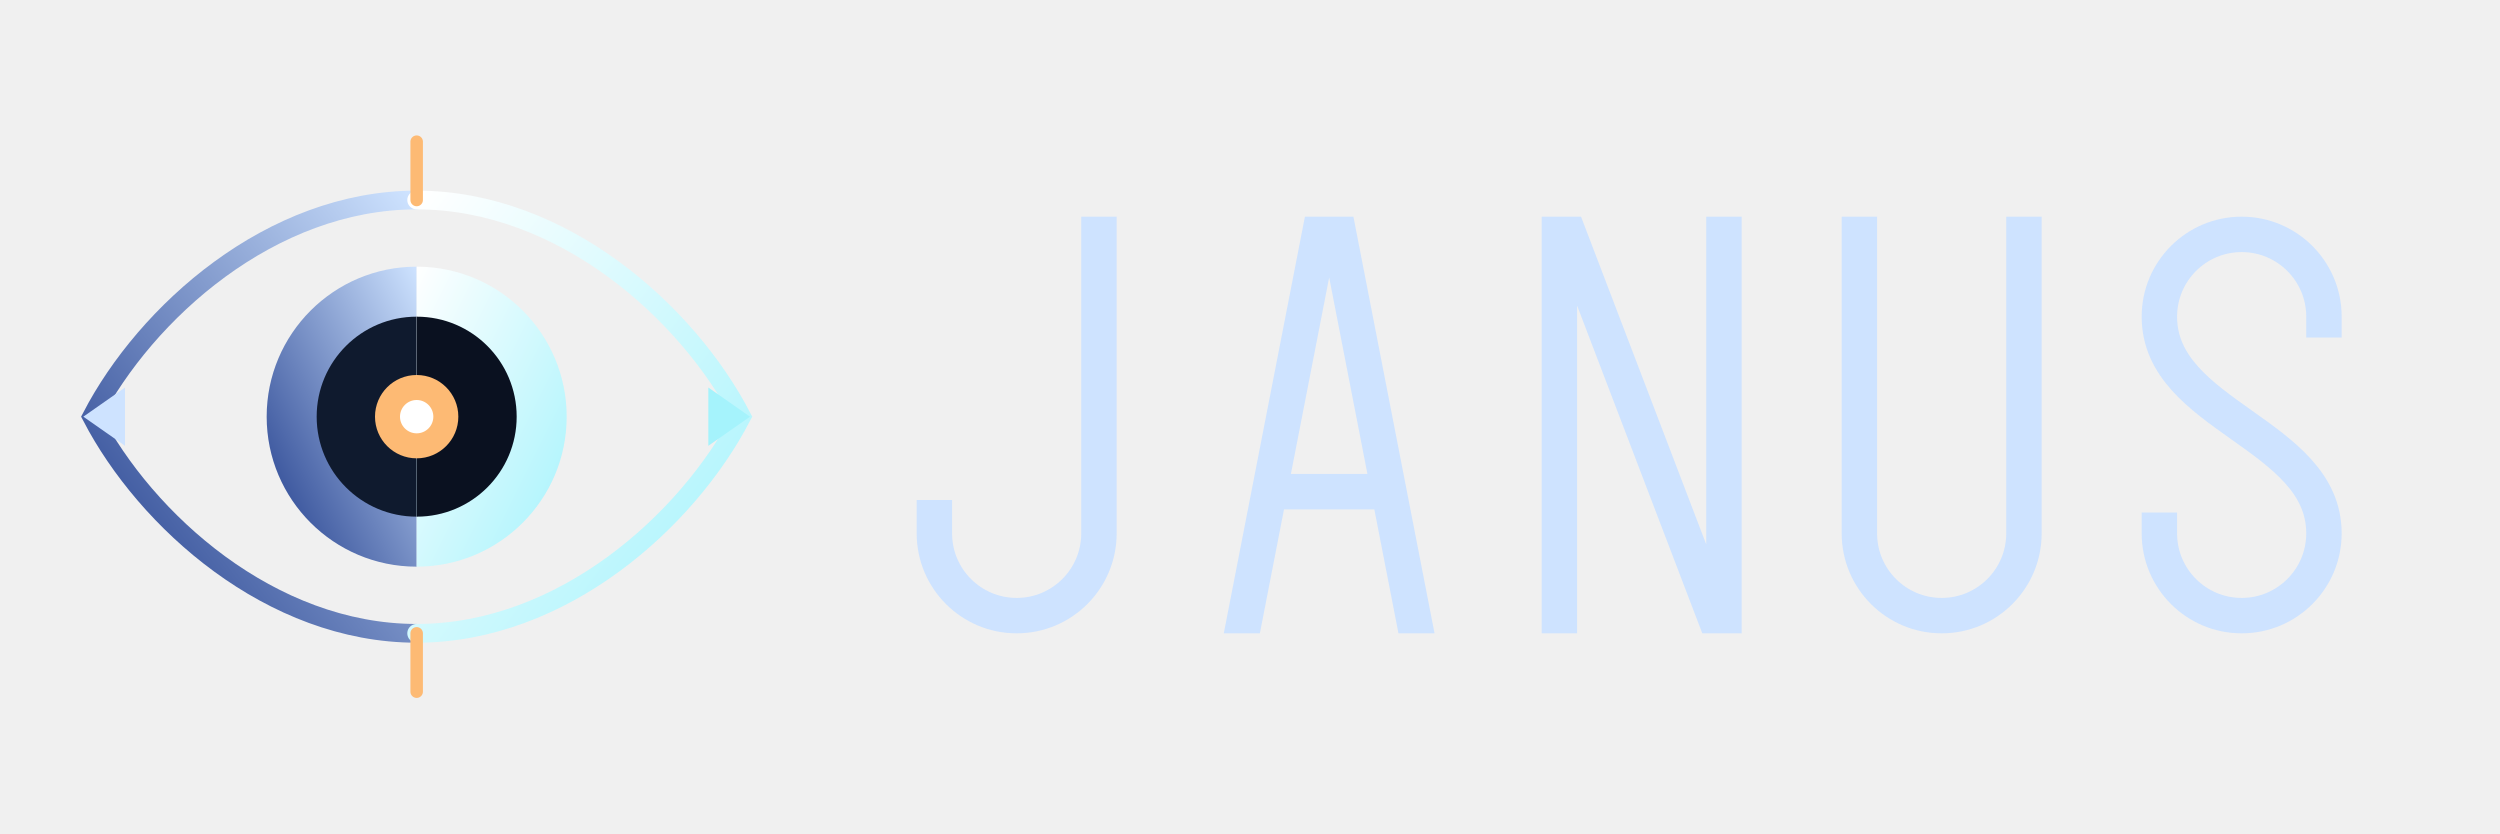
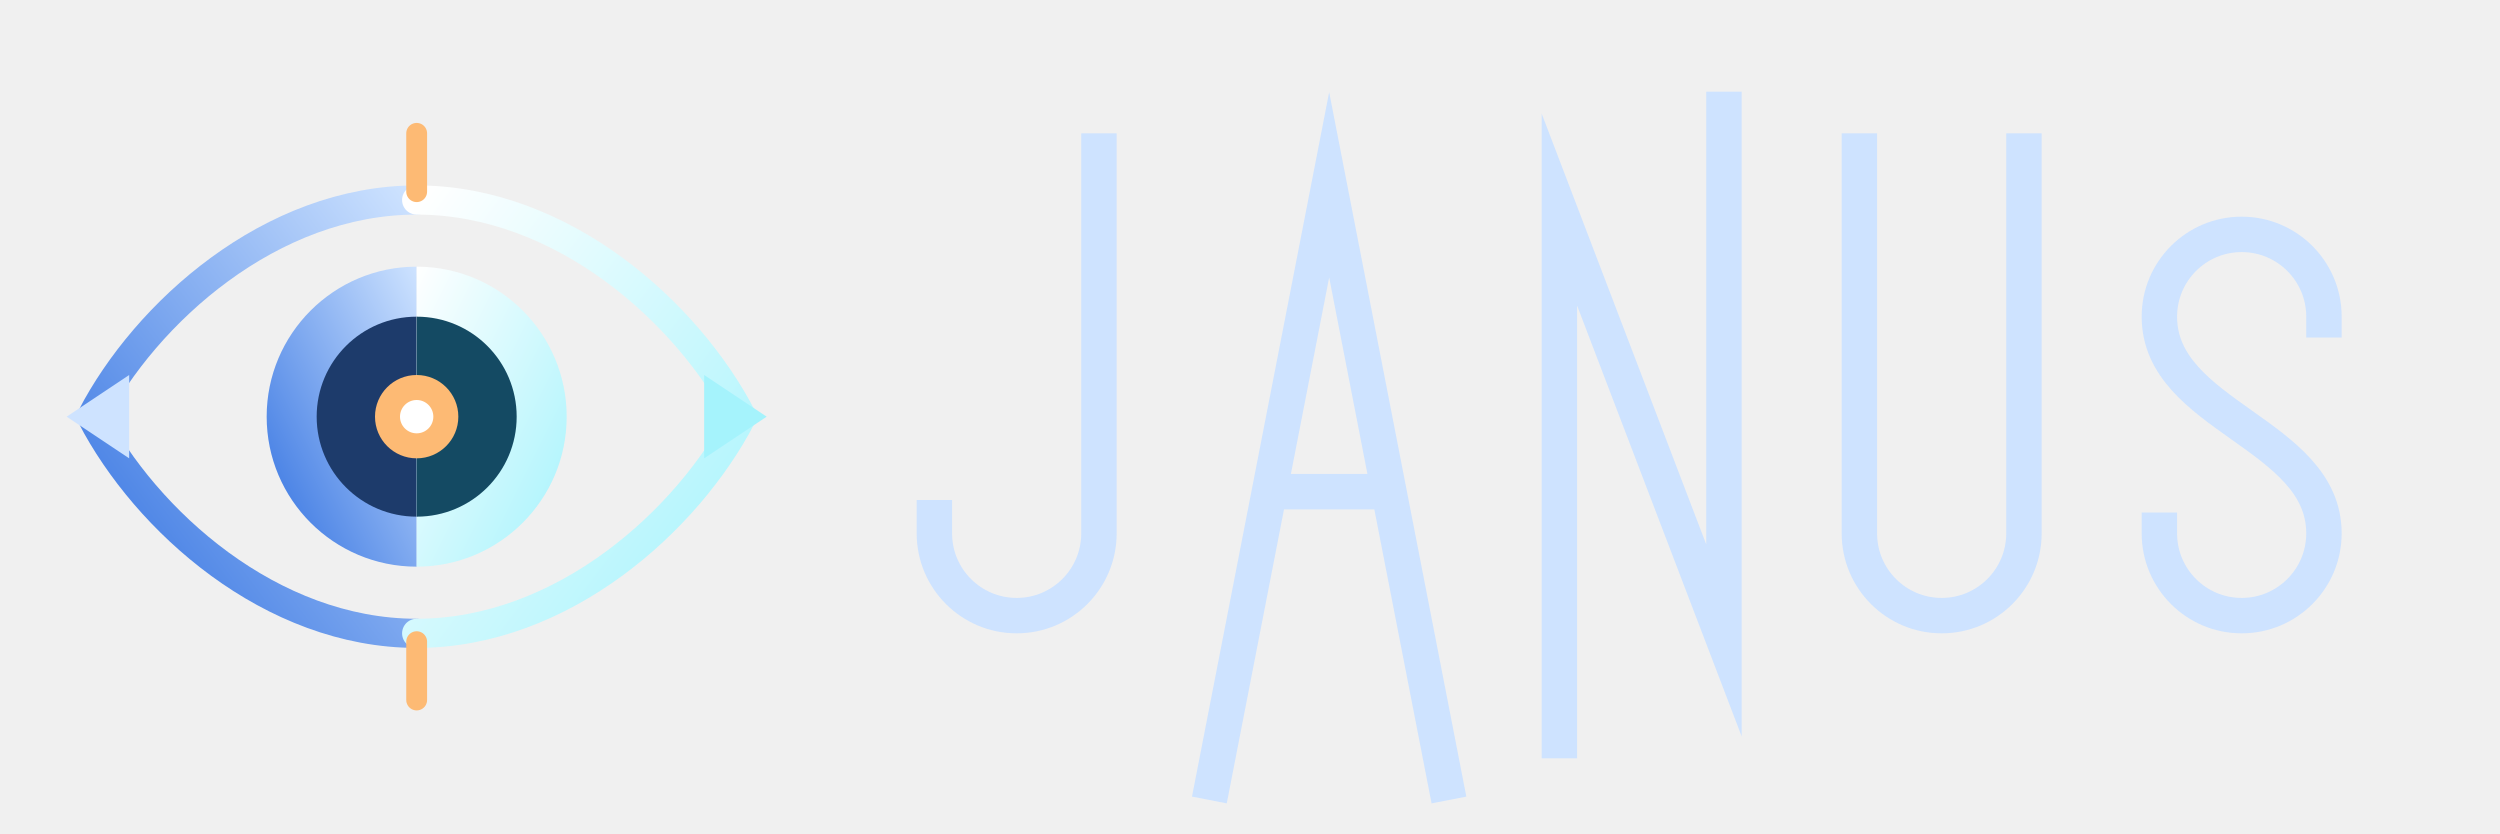
<svg xmlns="http://www.w3.org/2000/svg" viewBox="0 0 600 200" width="600" height="200">
  <g transform="translate(0, 0)">
    <g id="simbolo">
      <defs>
        <linearGradient id="h-claro-s-pass" x1="100%" y1="0%" x2="0%" y2="100%">
          <stop offset="0%" stop-color="#CEE3FF" />
-           <stop offset="100%" stop-color="#1E3A8A" />
+           <stop offset="100%" stop-color="#2F6FE0" />
        </linearGradient>
        <linearGradient id="h-claro-s-fut" x1="0%" y1="0%" x2="100%" y2="100%">
          <stop offset="0%" stop-color="#FFFFFF" />
          <stop offset="100%" stop-color="#A5F3FC" />
        </linearGradient>
      </defs>
-       <path d="M 100, 48 C 65, 48 35, 75 22, 100 C 35, 125 65, 152 100, 152" fill="none" stroke="url(#h-claro-s-pass)" stroke-width="4.5" stroke-linecap="round" />
-       <path d="M 100, 48 C 135, 48 165, 75 178, 100 C 165, 125 135, 152 100, 152" fill="none" stroke="url(#h-claro-s-fut)" stroke-width="4.5" stroke-linecap="round" />
+       <path d="M 100, 48 C 65, 48 35, 75 22, 100 C 35, 125 65, 152 100, 152" fill="none" stroke="url(#h-claro-s-pass)" stroke-width="7" stroke-linecap="round" />
+       <path d="M 100, 48 C 135, 48 165, 75 178, 100 C 165, 125 135, 152 100, 152" fill="none" stroke="url(#h-claro-s-fut)" stroke-width="7" stroke-linecap="round" />
      <path d="M 100, 64 A 36,36 0 0,0 100, 136 Z" fill="url(#h-claro-s-pass)" />
-       <path d="M 100, 76 A 24,24 0 0,0 100, 124 Z" fill="#0F1A2E" />
+       <path d="M 100, 76 A 24,24 0 0,0 100, 124 Z" fill="#1D3B6B" />
      <path d="M 100, 64 A 36,36 0 0,1 100, 136 Z" fill="url(#h-claro-s-fut)" />
-       <path d="M 100, 76 A 24,24 0 0,1 100, 124 Z" fill="#0A1120" />
-       <line x1="100" y1="34" x2="100" y2="48" stroke="#FDBA74" stroke-width="3" stroke-linecap="round" />
-       <line x1="100" y1="152" x2="100" y2="166" stroke="#FDBA74" stroke-width="3" stroke-linecap="round" />
-       <path d="M 20, 100 L 30, 93 L 30, 107 Z" fill="#CEE3FF" />
-       <path d="M 180, 100 L 170, 93 L 170, 107 Z" fill="#A5F3FC" />
+       <path d="M 100, 76 A 24,24 0 0,1 100, 124 Z" fill="#144A63" />
+       <line x1="100" y1="32" x2="100" y2="46" stroke="#FDBA74" stroke-width="5" stroke-linecap="round" />
+       <line x1="100" y1="154" x2="100" y2="168" stroke="#FDBA74" stroke-width="5" stroke-linecap="round" />
+       <path d="M 16, 100 L 31, 90 L 31, 110 Z" fill="#CEE3FF" />
+       <path d="M 184, 100 L 169, 90 L 169, 110 Z" fill="#A5F3FC" />
      <circle cx="100" cy="100" r="10" fill="#FDBA74" />
      <circle cx="100" cy="100" r="4" fill="#FFFFFF" />
    </g>
  </g>
  <g transform="translate(220, 52) scale(1.0)">
    <g id="nome">
-       <clipPath id="h-claro-w">
-         <rect x="-10" y="0" width="362" height="100" />
-       </clipPath>
-       <g clip-path="url(#h-claro-w)" fill="none" stroke="#CEE3FF" stroke-width="8.5" stroke-linejoin="miter" stroke-miterlimit="12">
+       <g fill="none" stroke="#CEE3FF" stroke-width="8.5" stroke-linejoin="miter" stroke-miterlimit="12">
        <path transform="translate(0,0)" d="M43.75,-20 L43.75,76.0 A19.75,19.75 0 0 1 4.25,76.0 L4.25,68.0" />
        <path transform="translate(72,0)" d="M-1.75,140 L27.0,-7.65 L55.75,140 M10.8,66.0 L43.2,66.0" />
        <path transform="translate(150,0)" d="M4.25,130 L4.25,-1.7 L43.75,101.7 L43.75,-30" />
        <path transform="translate(222,0)" d="M4.25,-20 L4.25,76.0 A19.75,19.75 0 0 0 43.75,76.0 L43.75,-20" />
        <path transform="translate(294,0)" d="M43.75,29.0 L43.75,24.0 A19.75,19.75 0 0 0 4.25,24.0 C4.25,48.0 43.75,52.0 43.75,76.0 A19.75,19.75 0 0 1 4.25,76.0 L4.25,71.0" />
      </g>
    </g>
  </g>
</svg>
